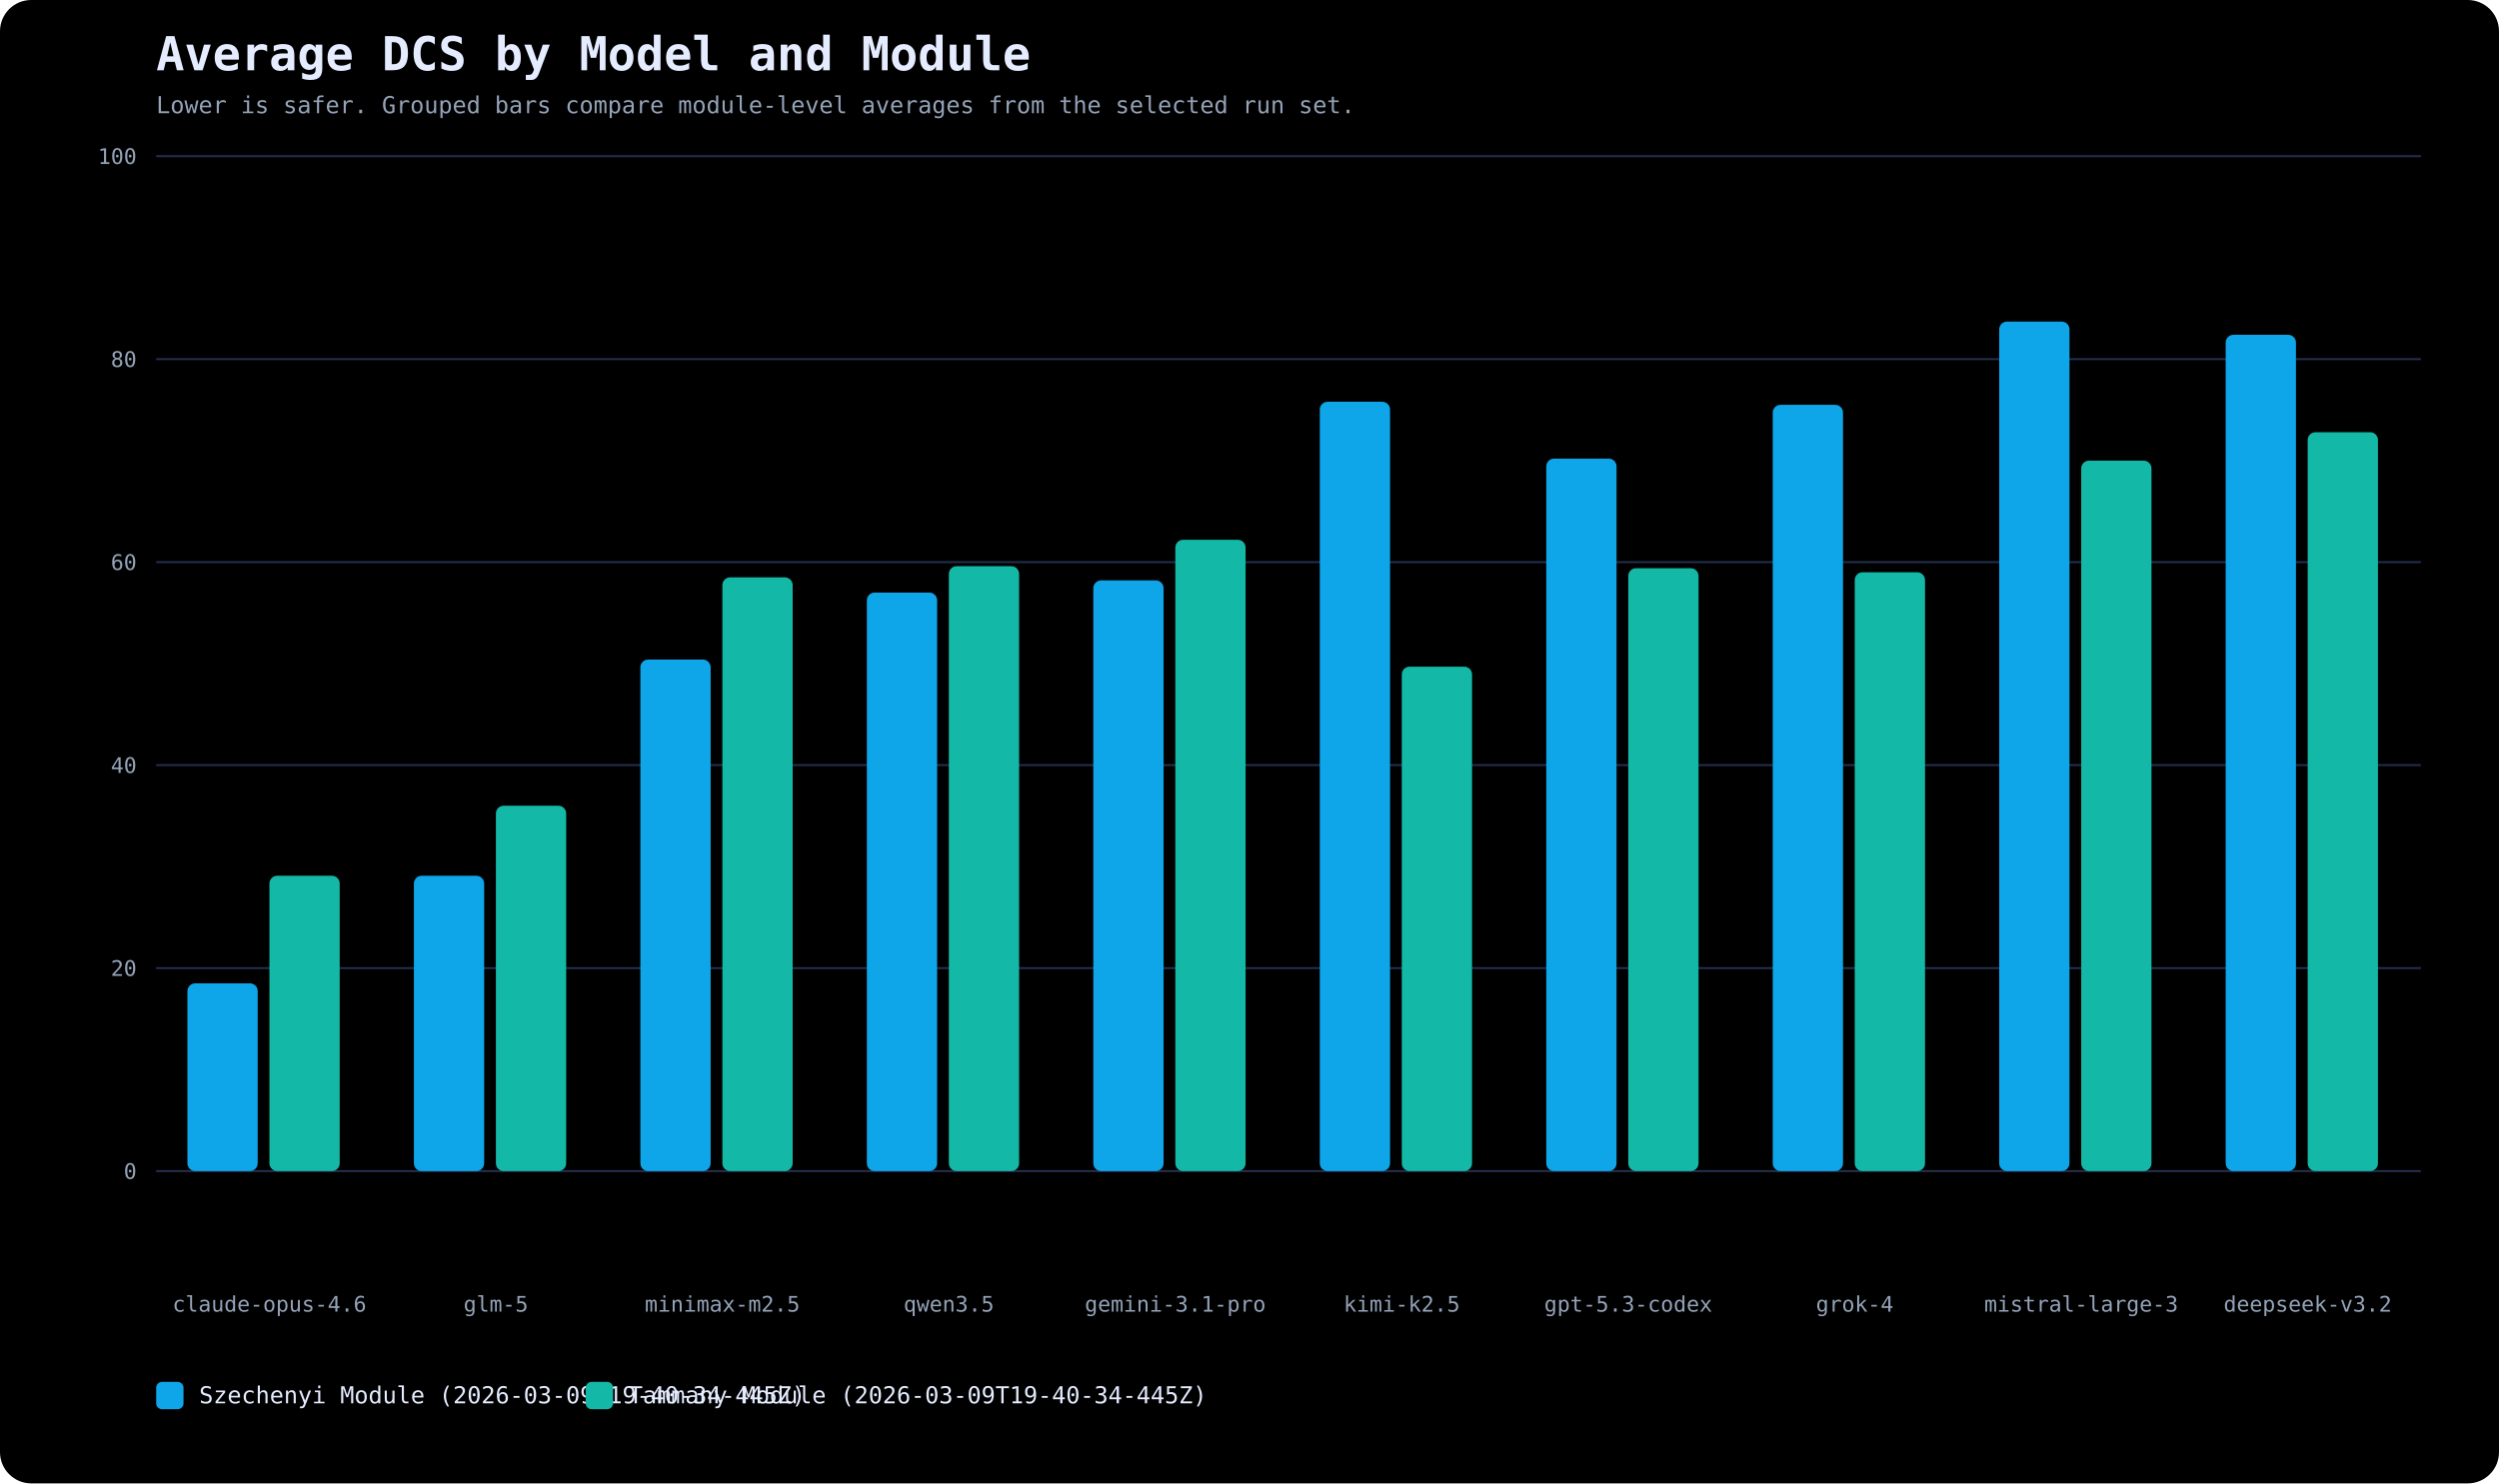
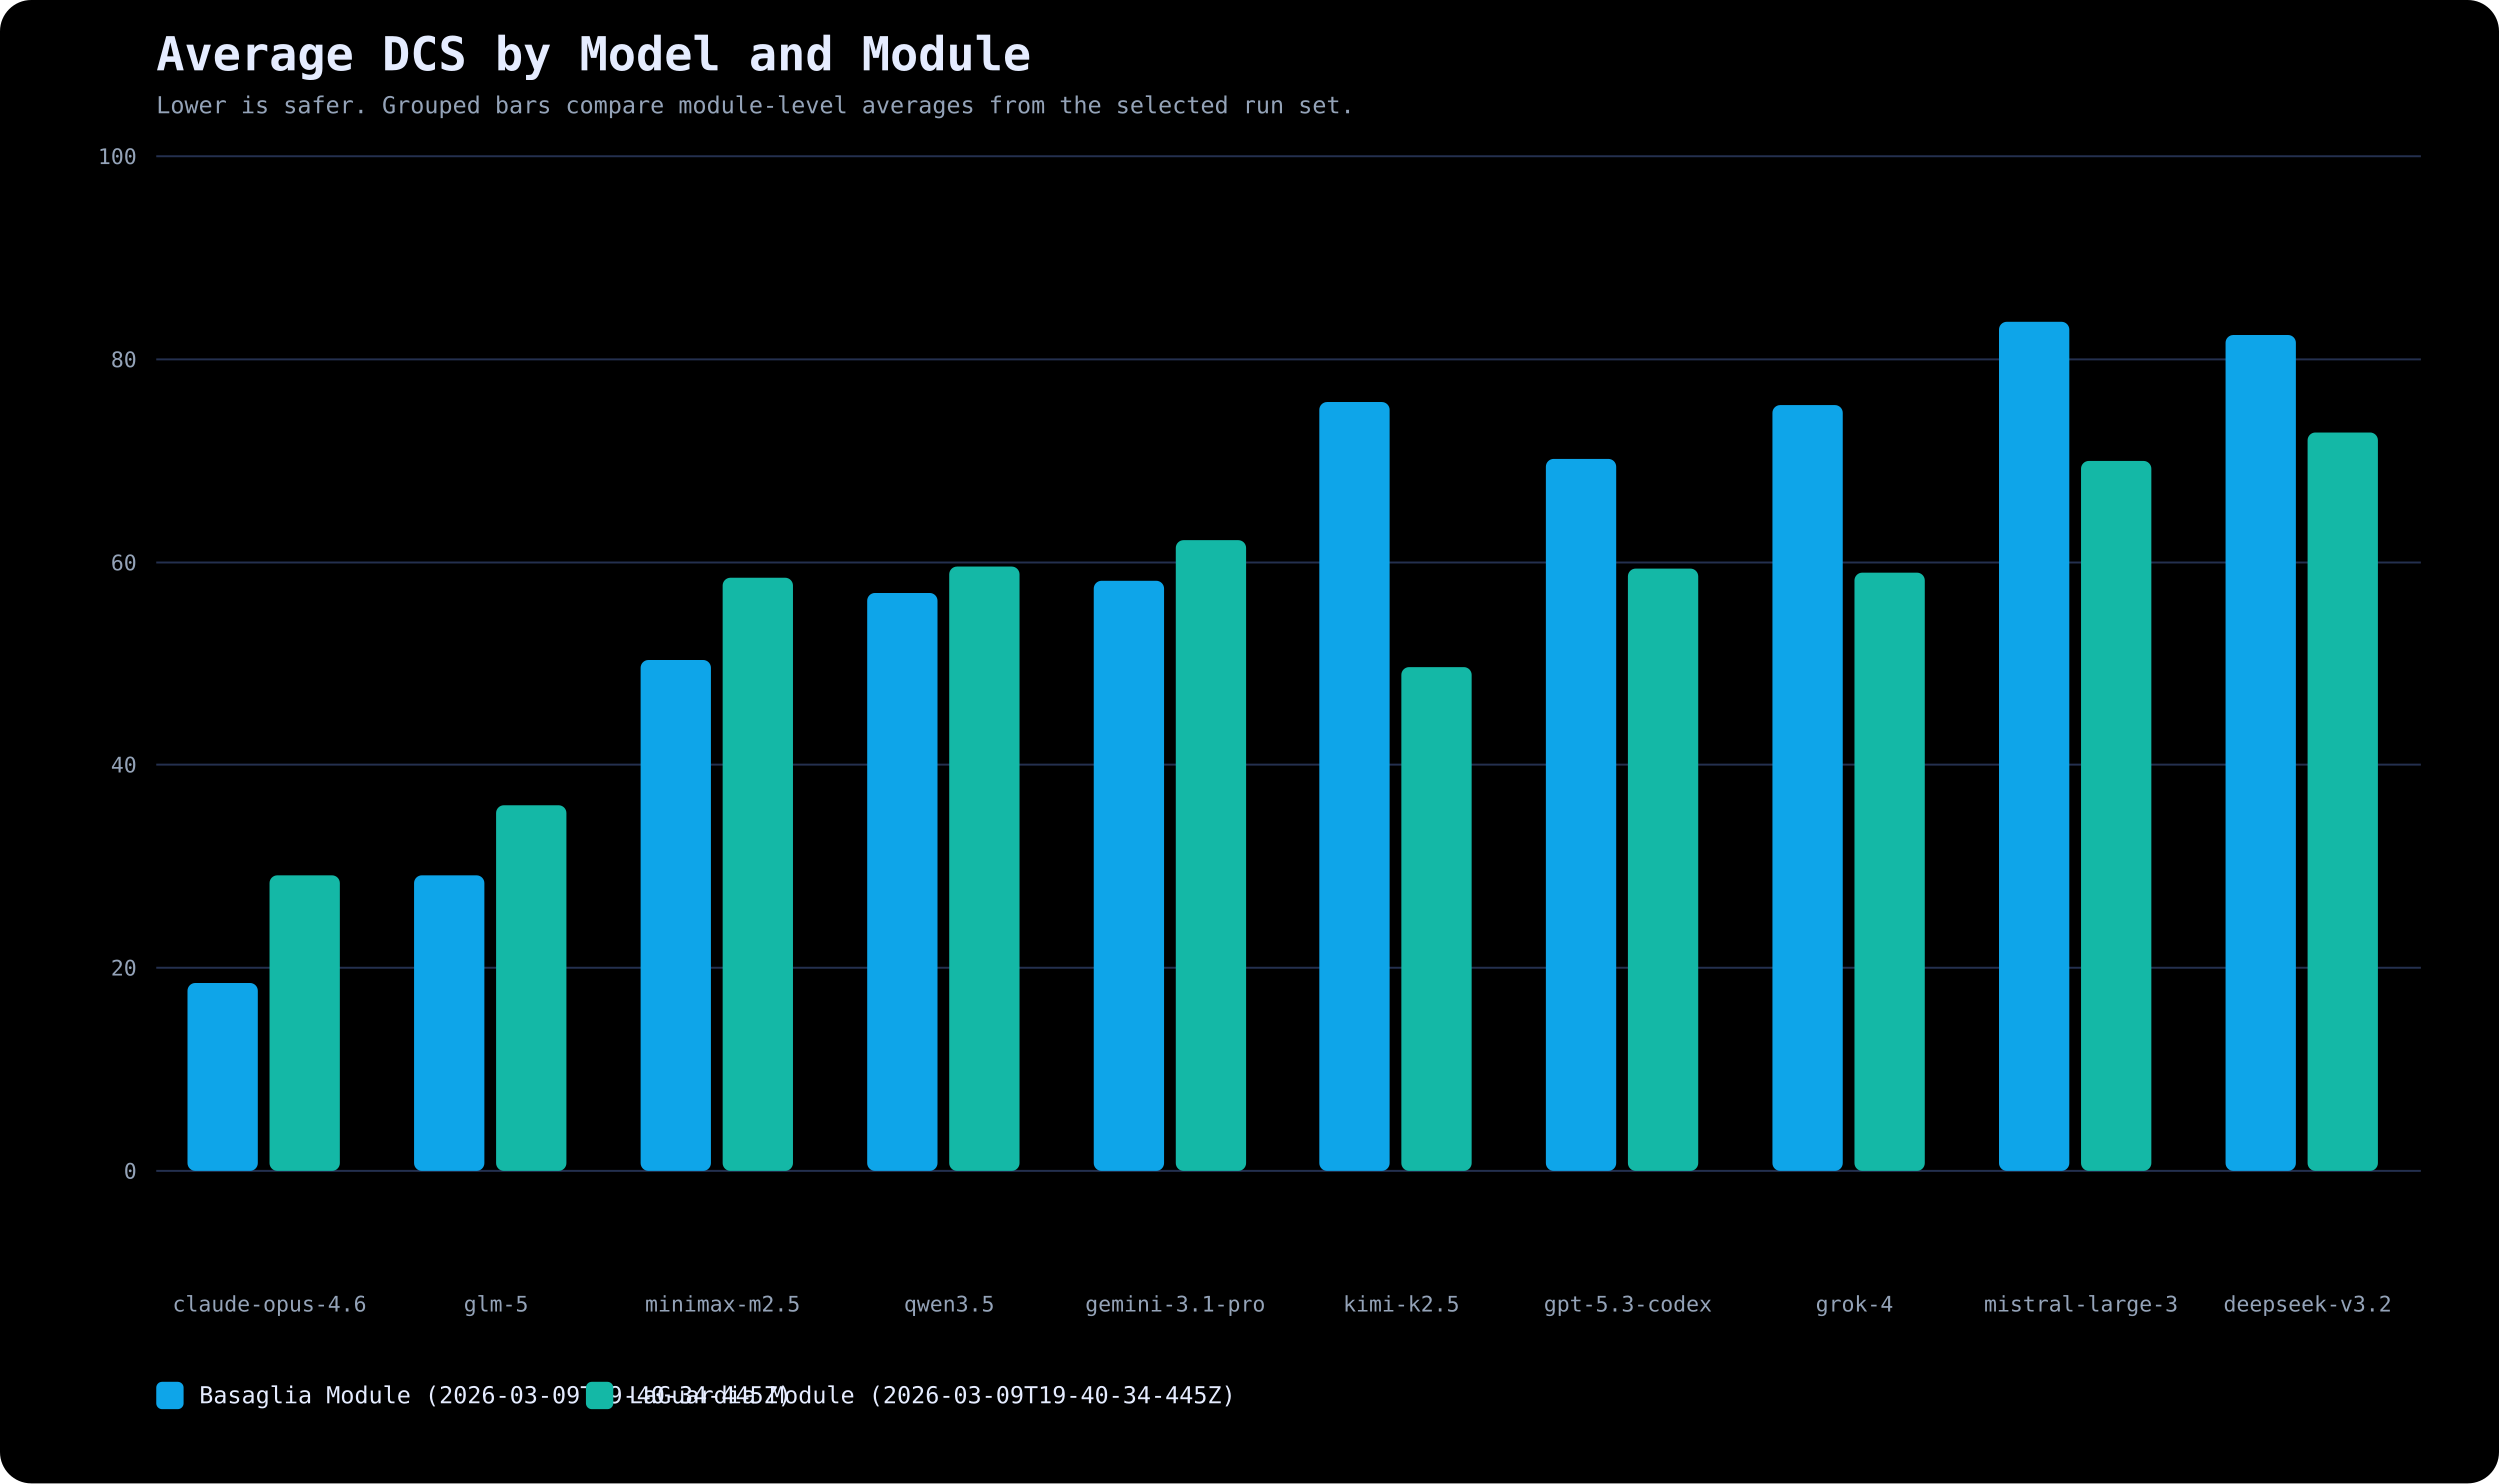
<svg xmlns="http://www.w3.org/2000/svg" width="1280" height="760" viewBox="0 0 1280 760" fill="none">
  <rect width="1280" height="760" fill="#000000" rx="16" />
  <text x="80" y="36" fill="#e5ecff" font-family="ui-monospace, SFMono-Regular, Menlo, monospace" font-size="24" font-weight="700" text-anchor="start">Average DCS by Model and Module</text>
  <text x="80" y="58" fill="#94a3b8" font-family="ui-monospace, SFMono-Regular, Menlo, monospace" font-size="12" font-weight="400" text-anchor="start">Lower is safer. Grouped bars compare module-level averages from the selected run set.</text>
  <line x1="80" y1="600" x2="1240" y2="600" stroke="#24304f" stroke-width="1" />
  <text x="70" y="604" fill="#94a3b8" font-family="ui-monospace, SFMono-Regular, Menlo, monospace" font-size="11" font-weight="400" text-anchor="end">0</text>
  <line x1="80" y1="496" x2="1240" y2="496" stroke="#24304f" stroke-width="1" />
  <text x="70" y="500" fill="#94a3b8" font-family="ui-monospace, SFMono-Regular, Menlo, monospace" font-size="11" font-weight="400" text-anchor="end">20</text>
  <line x1="80" y1="392" x2="1240" y2="392" stroke="#24304f" stroke-width="1" />
  <text x="70" y="396" fill="#94a3b8" font-family="ui-monospace, SFMono-Regular, Menlo, monospace" font-size="11" font-weight="400" text-anchor="end">40</text>
  <line x1="80" y1="288" x2="1240" y2="288" stroke="#24304f" stroke-width="1" />
  <text x="70" y="292" fill="#94a3b8" font-family="ui-monospace, SFMono-Regular, Menlo, monospace" font-size="11" font-weight="400" text-anchor="end">60</text>
  <line x1="80" y1="184" x2="1240" y2="184" stroke="#24304f" stroke-width="1" />
  <text x="70" y="188" fill="#94a3b8" font-family="ui-monospace, SFMono-Regular, Menlo, monospace" font-size="11" font-weight="400" text-anchor="end">80</text>
  <line x1="80" y1="80" x2="1240" y2="80" stroke="#24304f" stroke-width="1" />
  <text x="70" y="84" fill="#94a3b8" font-family="ui-monospace, SFMono-Regular, Menlo, monospace" font-size="11" font-weight="400" text-anchor="end">100</text>
  <rect x="96" y="503.8" width="36" height="96.2" rx="4" fill="#0ea5e9" />
  <rect x="138" y="448.68" width="36" height="151.32" rx="4" fill="#14b8a6" />
  <text x="138" y="672" fill="#94a3b8" font-family="ui-monospace, SFMono-Regular, Menlo, monospace" font-size="11" font-weight="400" text-anchor="middle">claude-opus-4.6</text>
  <rect x="212" y="448.68" width="36" height="151.32" rx="4" fill="#0ea5e9" />
  <rect x="254" y="412.8" width="36" height="187.2" rx="4" fill="#14b8a6" />
  <text x="254" y="672" fill="#94a3b8" font-family="ui-monospace, SFMono-Regular, Menlo, monospace" font-size="11" font-weight="400" text-anchor="middle">glm-5</text>
  <rect x="328" y="337.92" width="36" height="262.08" rx="4" fill="#0ea5e9" />
  <rect x="370" y="295.8" width="36" height="304.2" rx="4" fill="#14b8a6" />
  <text x="370" y="672" fill="#94a3b8" font-family="ui-monospace, SFMono-Regular, Menlo, monospace" font-size="11" font-weight="400" text-anchor="middle">minimax-m2.5</text>
  <rect x="444" y="303.6" width="36" height="296.4" rx="4" fill="#0ea5e9" />
  <rect x="486" y="290.08" width="36" height="309.92" rx="4" fill="#14b8a6" />
  <text x="486" y="672" fill="#94a3b8" font-family="ui-monospace, SFMono-Regular, Menlo, monospace" font-size="11" font-weight="400" text-anchor="middle">qwen3.5</text>
  <rect x="560" y="297.36" width="36" height="302.64" rx="4" fill="#0ea5e9" />
  <rect x="602" y="276.56" width="36" height="323.44" rx="4" fill="#14b8a6" />
  <text x="602" y="672" fill="#94a3b8" font-family="ui-monospace, SFMono-Regular, Menlo, monospace" font-size="11" font-weight="400" text-anchor="middle">gemini-3.1-pro</text>
  <rect x="676" y="205.84" width="36" height="394.16" rx="4" fill="#0ea5e9" />
  <rect x="718" y="341.56" width="36" height="258.44" rx="4" fill="#14b8a6" />
  <text x="718" y="672" fill="#94a3b8" font-family="ui-monospace, SFMono-Regular, Menlo, monospace" font-size="11" font-weight="400" text-anchor="middle">kimi-k2.5</text>
  <rect x="792" y="234.96" width="36" height="365.04" rx="4" fill="#0ea5e9" />
  <rect x="834" y="291.12" width="36" height="308.88" rx="4" fill="#14b8a6" />
  <text x="834" y="672" fill="#94a3b8" font-family="ui-monospace, SFMono-Regular, Menlo, monospace" font-size="11" font-weight="400" text-anchor="middle">gpt-5.3-codex</text>
  <rect x="908" y="207.4" width="36" height="392.6" rx="4" fill="#0ea5e9" />
  <rect x="950" y="293.2" width="36" height="306.8" rx="4" fill="#14b8a6" />
  <text x="950" y="672" fill="#94a3b8" font-family="ui-monospace, SFMono-Regular, Menlo, monospace" font-size="11" font-weight="400" text-anchor="middle">grok-4</text>
  <rect x="1024" y="164.76" width="36" height="435.24" rx="4" fill="#0ea5e9" />
  <rect x="1066" y="236" width="36" height="364" rx="4" fill="#14b8a6" />
  <text x="1066" y="672" fill="#94a3b8" font-family="ui-monospace, SFMono-Regular, Menlo, monospace" font-size="11" font-weight="400" text-anchor="middle">mistral-large-3</text>
  <rect x="1140" y="171.52" width="36" height="428.48" rx="4" fill="#0ea5e9" />
  <rect x="1182" y="221.44" width="36" height="378.56" rx="4" fill="#14b8a6" />
  <text x="1182" y="672" fill="#94a3b8" font-family="ui-monospace, SFMono-Regular, Menlo, monospace" font-size="11" font-weight="400" text-anchor="middle">deepseek-v3.2</text>
  <rect x="80" y="708" width="14" height="14" rx="3" fill="#0ea5e9" />
-   <text x="102" y="719" fill="#e5ecff" font-family="ui-monospace, SFMono-Regular, Menlo, monospace" font-size="12" font-weight="400" text-anchor="start">Szechenyi Module (2026-03-09T19-40-34-445Z)</text>
+   <text x="102" y="719" fill="#e5ecff" font-family="ui-monospace, SFMono-Regular, Menlo, monospace" font-size="12" font-weight="400" text-anchor="start">Basaglia Module (2026-03-09T19-40-34-445Z)</text>
  <rect x="300" y="708" width="14" height="14" rx="3" fill="#14b8a6" />
-   <text x="322" y="719" fill="#e5ecff" font-family="ui-monospace, SFMono-Regular, Menlo, monospace" font-size="12" font-weight="400" text-anchor="start">Tammany Module (2026-03-09T19-40-34-445Z)</text>
+   <text x="322" y="719" fill="#e5ecff" font-family="ui-monospace, SFMono-Regular, Menlo, monospace" font-size="12" font-weight="400" text-anchor="start">LaGuardia Module (2026-03-09T19-40-34-445Z)</text>
</svg>
